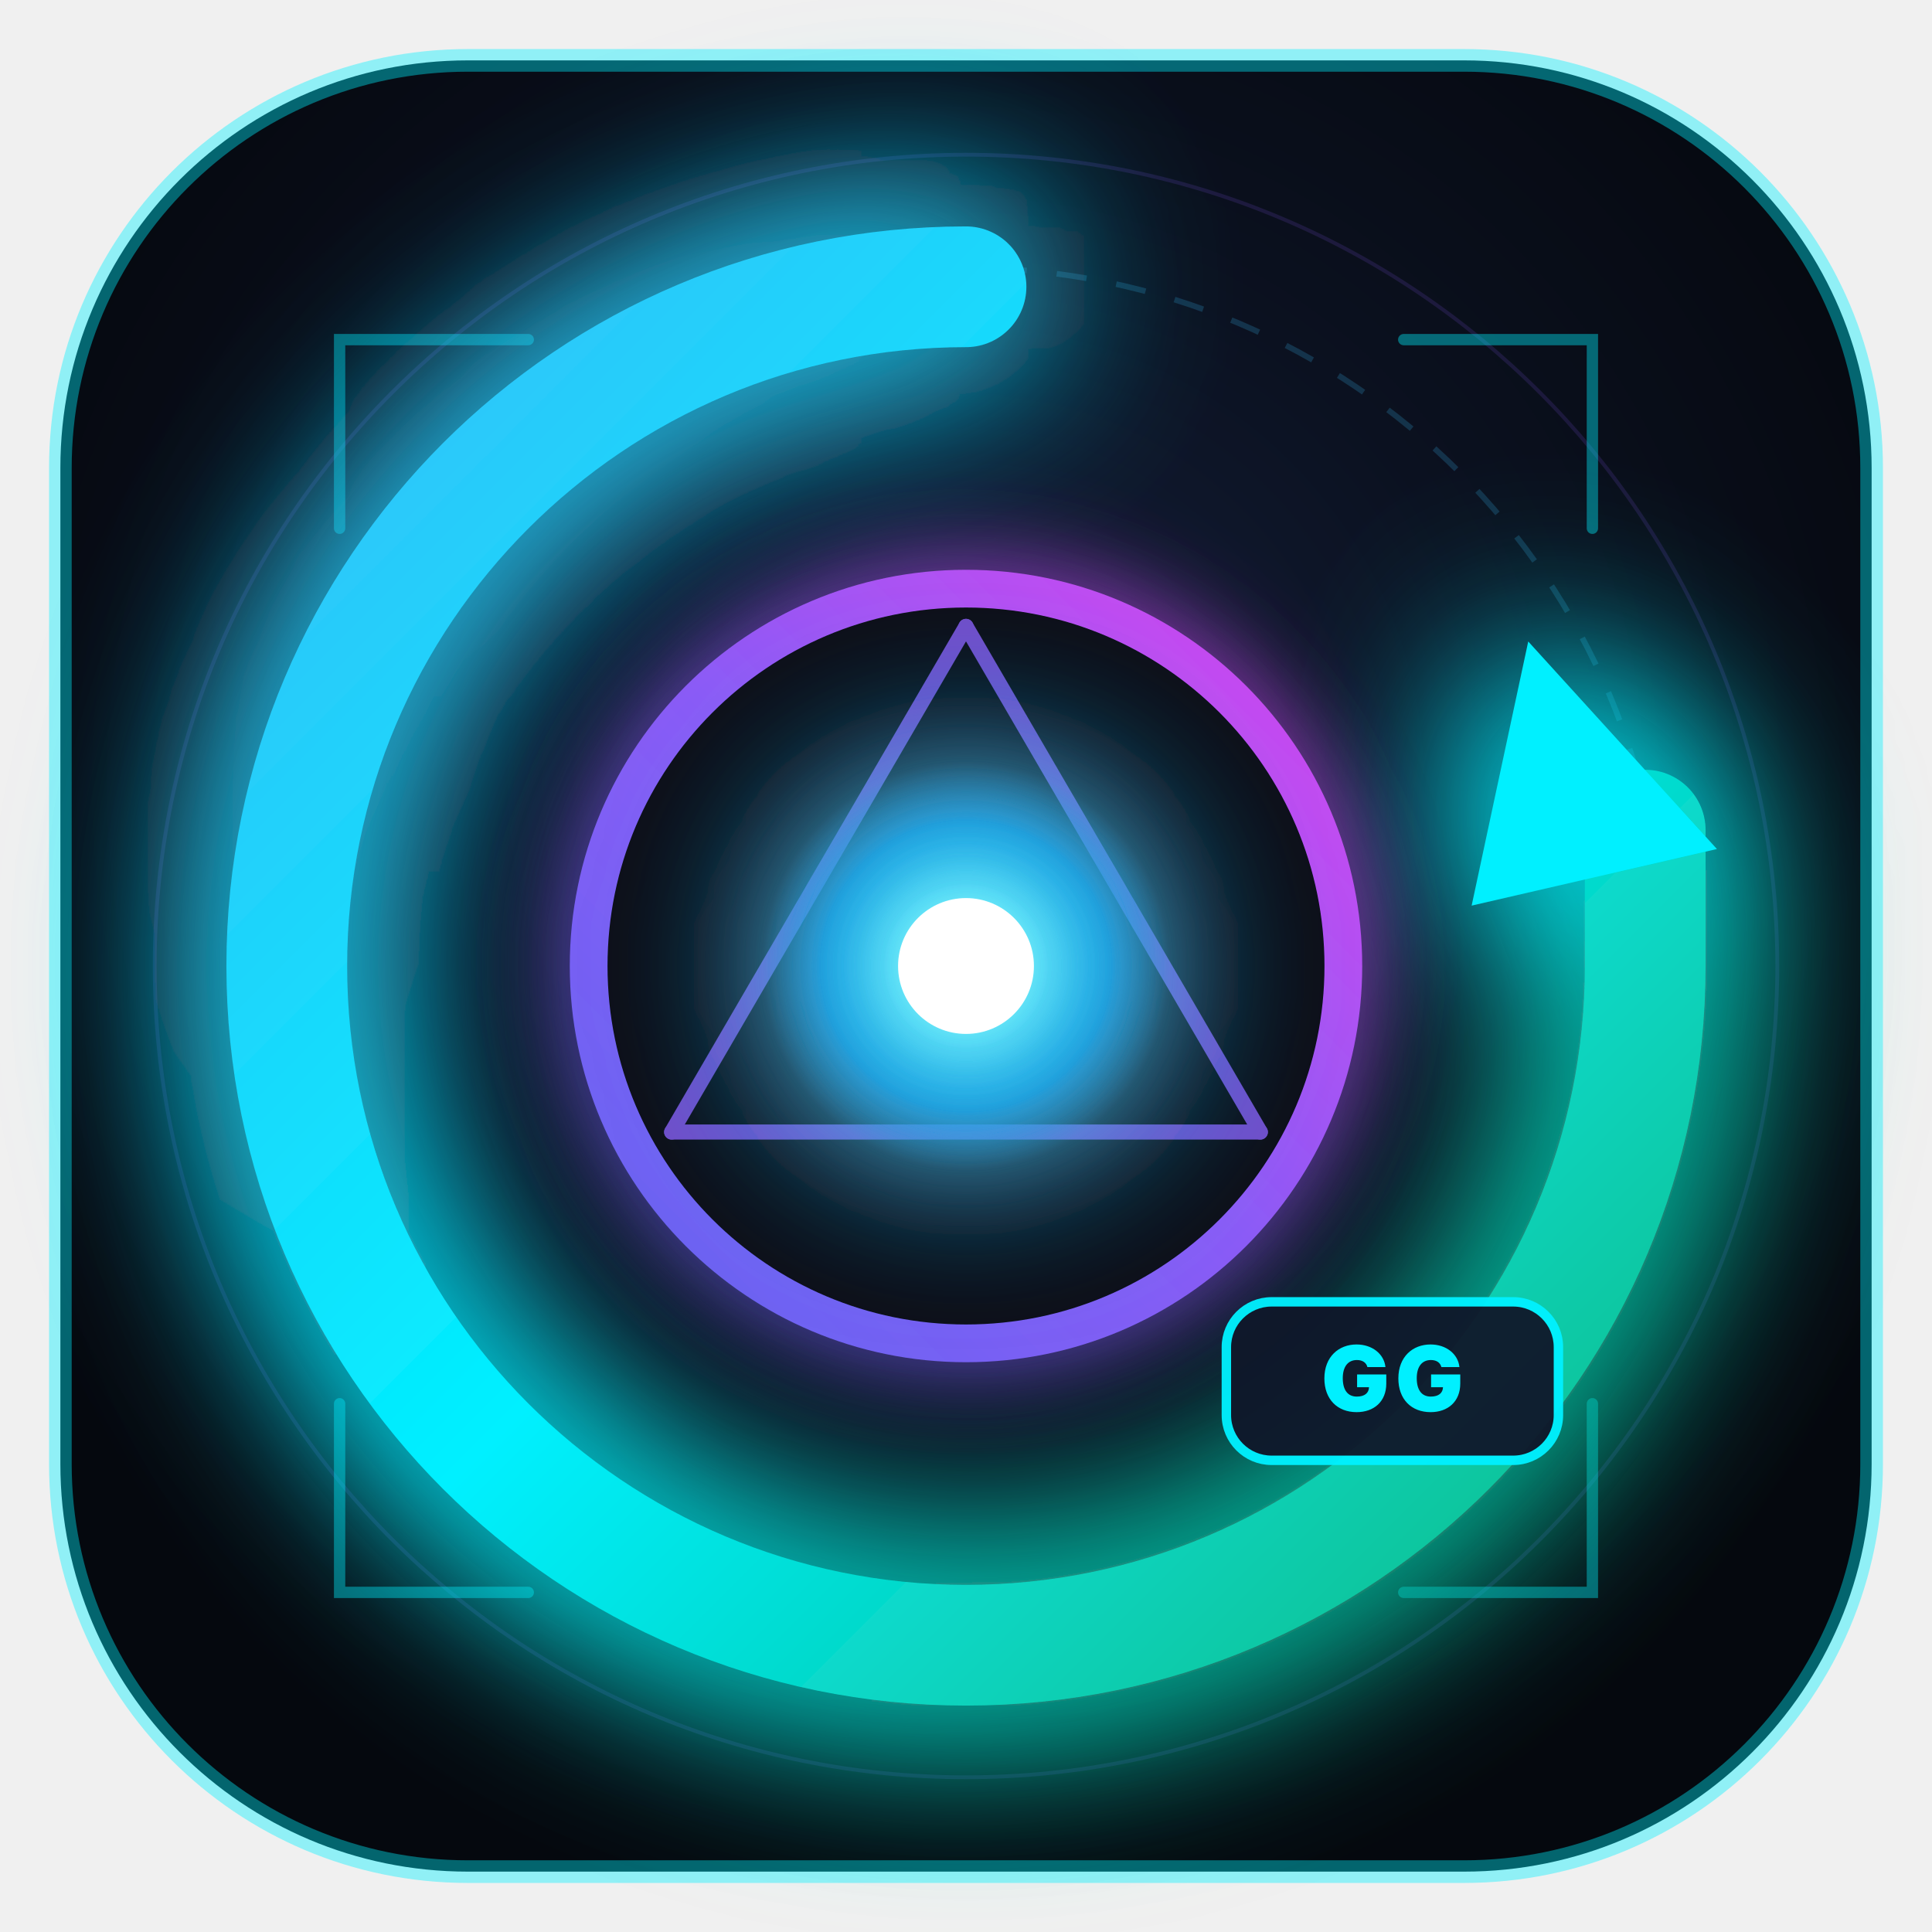
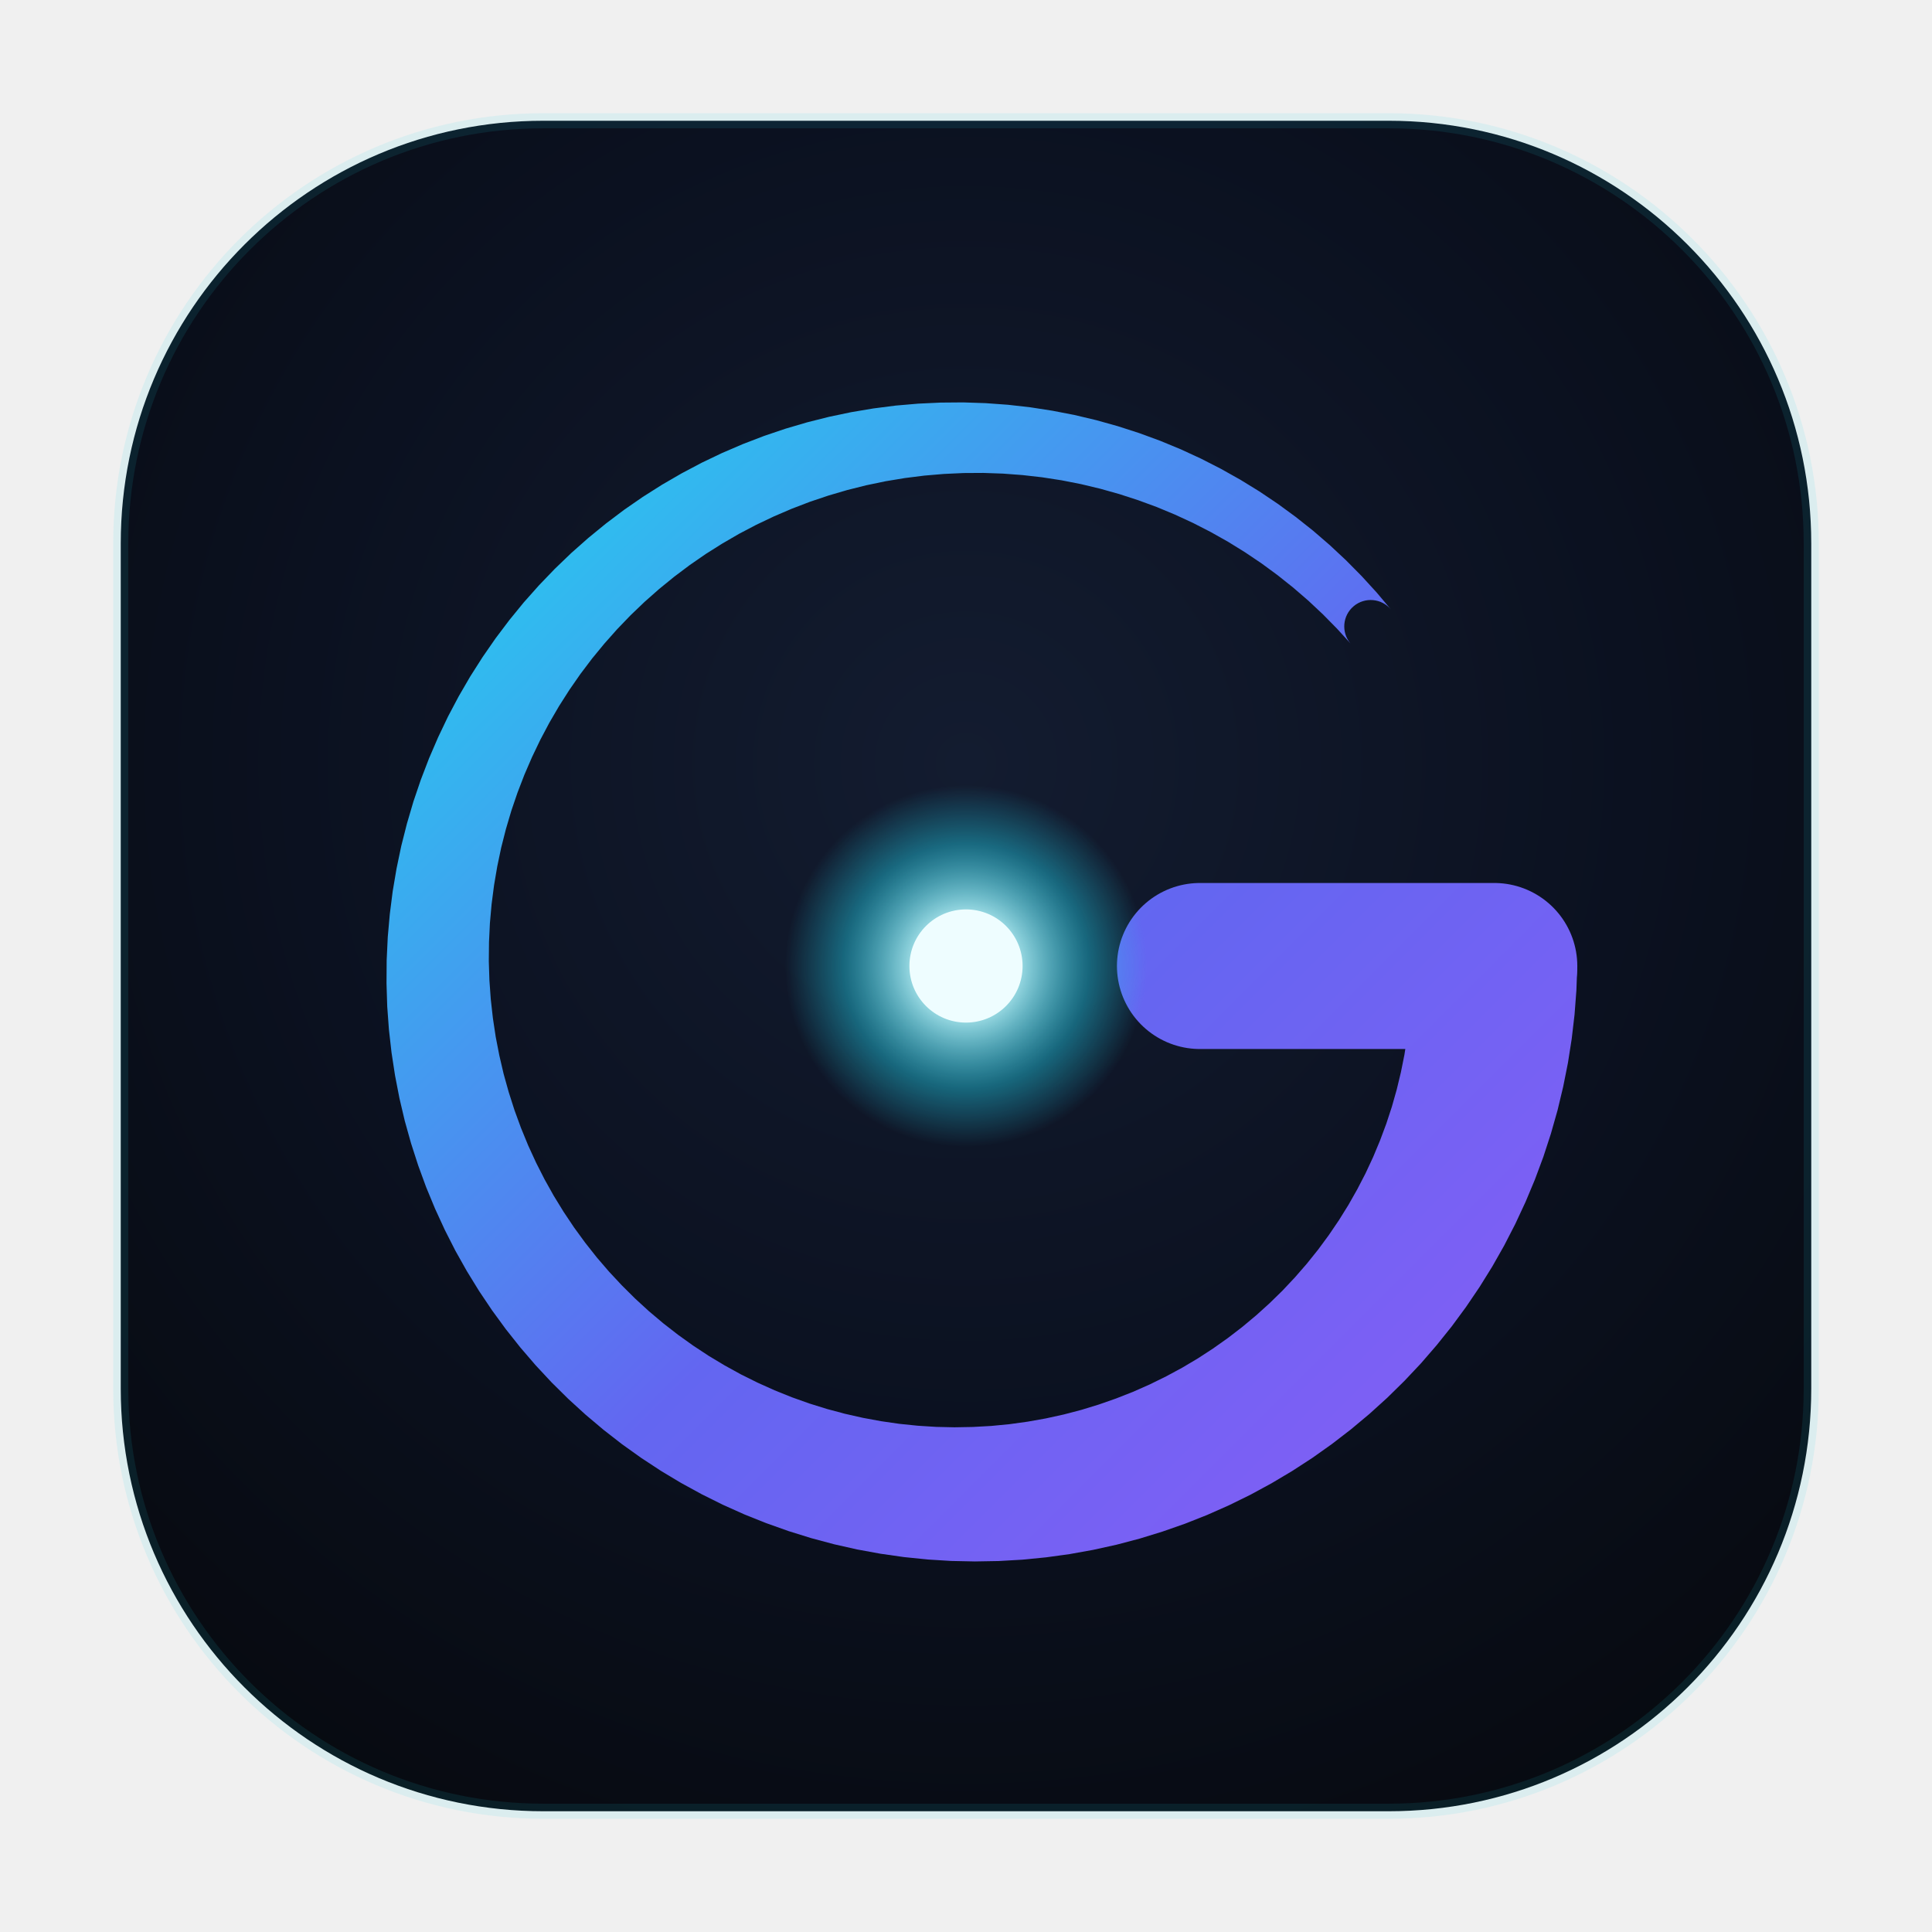
<svg xmlns="http://www.w3.org/2000/svg" viewBox="0 0 512 512" width="512" height="512">
  <defs>
-     <radialGradient id="bgGrad" cx="50%" cy="40%" r="60%">
-       <stop offset="0%" stop-color="#14213d" />
-       <stop offset="50%" stop-color="#0b1120" />
-       <stop offset="100%" stop-color="#05080e" />
+     <radialGradient id="bgGrad" cx="50%" cy="38%" r="72%">
+       <stop offset="0%" stop-color="#131c30" />
+       <stop offset="55%" stop-color="#0b1120" />
+       <stop offset="100%" stop-color="#070a10" />
    </radialGradient>
-     <linearGradient id="cyanGrad" x1="0%" y1="0%" x2="100%" y2="100%">
-       <stop offset="0%" stop-color="#38bdf8" />
-       <stop offset="50%" stop-color="#00f0ff" />
-       <stop offset="100%" stop-color="#10b981" />
-     </linearGradient>
-     <linearGradient id="violetGrad" x1="0%" y1="100%" x2="100%" y2="0%">
-       <stop offset="0%" stop-color="#6366f1" />
-       <stop offset="50%" stop-color="#8b5cf6" />
-       <stop offset="100%" stop-color="#d946ef" />
+     <linearGradient id="ribbonGrad" gradientUnits="userSpaceOnUse" x1="118" y1="112" x2="424" y2="418">
+       <stop offset="0%" stop-color="#22d3ee" />
+       <stop offset="52%" stop-color="#6366f1" />
+       <stop offset="100%" stop-color="#8b5cf6" />
    </linearGradient>
    <radialGradient id="coreGlow" cx="50%" cy="50%" r="50%">
      <stop offset="0%" stop-color="#ffffff" />
-       <stop offset="30%" stop-color="#67e8f9" />
-       <stop offset="70%" stop-color="#0ea5e9" stop-opacity="0.8" />
-       <stop offset="100%" stop-color="#0284c7" stop-opacity="0" />
+       <stop offset="32%" stop-color="#a5f3fc" stop-opacity="0.85" />
+       <stop offset="68%" stop-color="#22d3ee" stop-opacity="0.42" />
+       <stop offset="100%" stop-color="#22d3ee" stop-opacity="0" />
    </radialGradient>
-     <filter id="glow" x="-20%" y="-20%" width="140%" height="140%">
-       <feGaussianBlur stdDeviation="12" result="blur" />
-       <feMerge>
-         <feMergeNode in="blur" />
-         <feMergeNode in="SourceGraphic" />
-       </feMerge>
-     </filter>
-     <filter id="superGlow" x="-50%" y="-50%" width="200%" height="200%">
-       <feGaussianBlur stdDeviation="24" result="blur1" />
-       <feGaussianBlur stdDeviation="10" result="blur2" />
-       <feMerge>
-         <feMergeNode in="blur1" />
-         <feMergeNode in="blur2" />
-         <feMergeNode in="SourceGraphic" />
-       </feMerge>
-     </filter>
  </defs>
-   <rect x="16" y="16" width="480" height="480" rx="108" fill="url(#bgGrad)" stroke="#00f0ff" stroke-width="6" stroke-opacity="0.4" />
-   <circle cx="256" cy="256" r="185" fill="none" stroke="#38bdf8" stroke-width="1.5" stroke-opacity="0.2" stroke-dasharray="8 8" />
-   <circle cx="256" cy="256" r="215" fill="none" stroke="#8b5cf6" stroke-width="1" stroke-opacity="0.15" />
-   <path d="M 90 140 L 90 90 L 140 90" fill="none" stroke="#00f0ff" stroke-width="3" stroke-linecap="round" opacity="0.4" />
-   <path d="M 422 140 L 422 90 L 372 90" fill="none" stroke="#00f0ff" stroke-width="3" stroke-linecap="round" opacity="0.4" />
-   <path d="M 90 372 L 90 422 L 140 422" fill="none" stroke="#00f0ff" stroke-width="3" stroke-linecap="round" opacity="0.4" />
-   <path d="M 422 372 L 422 422 L 372 422" fill="none" stroke="#00f0ff" stroke-width="3" stroke-linecap="round" opacity="0.4" />
-   <g filter="url(#superGlow)">
-     <path d="M 256 76 A 180 180 0 1 0 436 256 L 436 220" fill="none" stroke="url(#cyanGrad)" stroke-width="32" stroke-linecap="round" />
-     <polygon points="405,170 455,225 390,240" fill="#00f0ff" />
-     <path d="M 436 256 L 276 256" fill="none" stroke="url(#cyanGrad)" stroke-width="32" stroke-linecap="round" />
+   <rect x="32" y="32" width="448" height="448" rx="112" fill="url(#bgGrad)" stroke="#22d3ee" stroke-opacity="0.1" stroke-width="4" />
+   <g fill="url(#ribbonGrad)">
+     <path d="M 368.61 161.51 L 364.83 157.02 L 360.87 152.69 L 356.74 148.51 L 352.44 144.49 L 347.99 140.65 L 343.38 136.99 L 338.62 133.51 L 333.73 130.22 L 328.7 127.13 L 323.55 124.24 L 318.29 121.55 L 312.92 119.07 L 307.45 116.81 L 301.89 114.77 L 296.25 112.95 L 290.54 111.35 L 284.76 109.98 L 278.93 108.85 L 273.06 107.94 L 267.15 107.27 L 261.21 106.84 L 255.26 106.64 L 249.29 106.69 L 243.34 106.97 L 237.39 107.48 L 231.46 108.24 L 225.57 109.23 L 219.71 110.46 L 213.91 111.92 L 208.16 113.61 L 202.48 115.53 L 196.88 117.68 L 191.36 120.05 L 185.94 122.64 L 180.63 125.45 L 175.42 128.47 L 170.34 131.69 L 165.38 135.12 L 160.57 138.75 L 155.9 142.57 L 151.38 146.57 L 147.02 150.76 L 142.83 155.12 L 138.81 159.64 L 134.98 164.33 L 131.33 169.17 L 127.88 174.15 L 124.62 179.27 L 121.57 184.52 L 118.73 189.89 L 116.11 195.38 L 113.7 200.97 L 111.52 206.65 L 109.56 212.42 L 107.84 218.27 L 106.34 224.19 L 105.09 230.17 L 104.07 236.19 L 103.3 242.26 L 102.76 248.35 L 102.47 254.47 L 102.43 260.6 L 102.62 266.73 L 103.07 272.85 L 103.76 278.95 L 104.69 285.02 L 105.86 291.06 L 107.27 297.05 L 108.93 302.98 L 110.82 308.84 L 112.94 314.63 L 115.3 320.33 L 117.88 325.94 L 120.68 331.45 L 123.71 336.84 L 126.95 342.11 L 130.4 347.25 L 134.06 352.26 L 137.91 357.11 L 141.96 361.82 L 146.19 366.36 L 150.61 370.73 L 155.2 374.92 L 159.96 378.93 L 164.87 382.75 L 169.94 386.37 L 175.15 389.79 L 180.5 393 L 185.98 396 L 191.57 398.78 L 197.28 401.34 L 203.09 403.66 L 208.99 405.76 L 214.97 407.62 L 221.02 409.24 L 227.14 410.62 L 233.32 411.75 L 239.54 412.64 L 245.79 413.28 L 252.07 413.67 L 258.36 413.8 L 264.66 413.69 L 270.95 413.33 L 277.23 412.71 L 283.48 411.85 L 289.7 410.73 L 295.87 409.37 L 301.98 407.76 L 308.03 405.9 L 314.01 403.81 L 319.9 401.48 L 325.7 398.91 L 331.4 396.11 L 336.98 393.08 L 342.44 389.83 L 347.77 386.37 L 352.96 382.69 L 358.01 378.8 L 362.89 374.72 L 367.62 370.44 L 372.17 365.97 L 376.55 361.32 L 380.73 356.49 L 384.73 351.5 L 388.52 346.35 L 392.11 341.05 L 395.49 335.61 L 398.65 330.03 L 401.58 324.33 L 404.29 318.51 L 406.77 312.58 L 409.01 306.56 L 411 300.45 L 412.76 294.25 L 414.26 287.99 L 415.52 281.67 L 416.52 275.3 L 417.27 268.89 L 417.76 262.46 L 418 256 L 374 256 L 374.01 260.71 L 373.84 265.42 L 373.48 270.13 L 372.92 274.82 L 372.19 279.49 L 371.26 284.13 L 370.15 288.73 L 368.86 293.29 L 367.38 297.8 L 365.72 302.25 L 363.89 306.64 L 361.88 310.95 L 359.69 315.18 L 357.34 319.33 L 354.82 323.38 L 352.14 327.33 L 349.31 331.17 L 346.31 334.91 L 343.17 338.52 L 339.89 342.01 L 336.46 345.36 L 332.9 348.58 L 329.21 351.66 L 325.4 354.59 L 321.47 357.37 L 317.43 360 L 313.29 362.46 L 309.04 364.75 L 304.71 366.88 L 300.28 368.84 L 295.78 370.61 L 291.21 372.21 L 286.58 373.63 L 281.88 374.86 L 277.14 375.9 L 272.36 376.75 L 267.54 377.42 L 262.69 377.89 L 257.83 378.16 L 252.95 378.25 L 248.07 378.14 L 243.2 377.83 L 238.33 377.33 L 233.49 376.63 L 228.67 375.74 L 223.89 374.66 L 219.15 373.39 L 214.46 371.93 L 209.83 370.28 L 205.26 368.44 L 200.77 366.42 L 196.36 364.23 L 192.04 361.85 L 187.81 359.31 L 183.68 356.59 L 179.66 353.71 L 175.75 350.67 L 171.97 347.48 L 168.31 344.13 L 164.79 340.63 L 161.4 337 L 158.16 333.23 L 155.08 329.33 L 152.14 325.3 L 149.37 321.16 L 146.76 316.91 L 144.32 312.55 L 142.06 308.1 L 139.97 303.55 L 138.07 298.92 L 136.35 294.22 L 134.82 289.44 L 133.47 284.61 L 132.33 279.72 L 131.37 274.78 L 130.62 269.81 L 130.06 264.81 L 129.7 259.78 L 129.54 254.74 L 129.59 249.69 L 129.83 244.64 L 130.28 239.61 L 130.93 234.59 L 131.78 229.6 L 132.82 224.64 L 134.07 219.72 L 135.51 214.85 L 137.15 210.04 L 138.98 205.29 L 141 200.62 L 143.2 196.03 L 145.59 191.52 L 148.16 187.11 L 150.91 182.8 L 153.82 178.61 L 156.91 174.52 L 160.16 170.57 L 163.56 166.74 L 167.12 163.04 L 170.83 159.49 L 174.68 156.09 L 178.67 152.84 L 182.78 149.75 L 187.02 146.82 L 191.38 144.07 L 195.84 141.48 L 200.41 139.08 L 205.08 136.86 L 209.83 134.82 L 214.66 132.97 L 219.57 131.32 L 224.55 129.86 L 229.58 128.6 L 234.67 127.54 L 239.8 126.69 L 244.96 126.04 L 250.14 125.6 L 255.35 125.36 L 260.56 125.33 L 265.78 125.51 L 270.99 125.9 L 276.18 126.49 L 281.35 127.29 L 286.49 128.3 L 291.59 129.52 L 296.64 130.94 L 301.63 132.56 L 306.56 134.37 L 311.41 136.39 L 316.19 138.6 L 320.87 141 L 325.47 143.59 L 329.95 146.36 L 334.33 149.31 L 338.59 152.44 L 342.72 155.73 L 346.73 159.19 L 350.59 162.81 L 354.31 166.59 L 357.88 170.51 A 7 7 0 0 1 368.61 161.51 Z" />
+     <path d="M 396 256 L 318 256" fill="none" stroke="url(#ribbonGrad)" stroke-width="44" stroke-linecap="round" />
  </g>
-   <circle cx="256" cy="256" r="100" fill="#090d18" stroke="url(#violetGrad)" stroke-width="10" filter="url(#glow)" />
-   <g opacity="0.8">
-     <path d="M 256 166 L 334 300" stroke="#8b5cf6" stroke-width="4" stroke-linecap="round" />
-     <path d="M 334 300 L 178 300" stroke="#8b5cf6" stroke-width="4" stroke-linecap="round" />
-     <path d="M 178 300 L 256 166" stroke="#8b5cf6" stroke-width="4" stroke-linecap="round" />
-   </g>
-   <circle cx="256" cy="256" r="54" fill="url(#coreGlow)" filter="url(#superGlow)" />
-   <circle cx="256" cy="256" r="18" fill="#ffffff" />
-   <g transform="translate(325, 345)">
-     <rect x="0" y="0" width="88" height="42" rx="12" fill="#0f172a" stroke="#00f0ff" stroke-width="2.5" opacity="0.95" />
-     <text x="44" y="29" font-family="'JetBrains Mono', 'Inter', -apple-system, sans-serif" font-weight="900" font-size="24" fill="#00f0ff" text-anchor="middle" letter-spacing="1.5">GG</text>
-   </g>
+   <circle cx="256" cy="256" r="48" fill="url(#coreGlow)" />
+   <circle cx="256" cy="256" r="15" fill="#eefdff" />
</svg>
